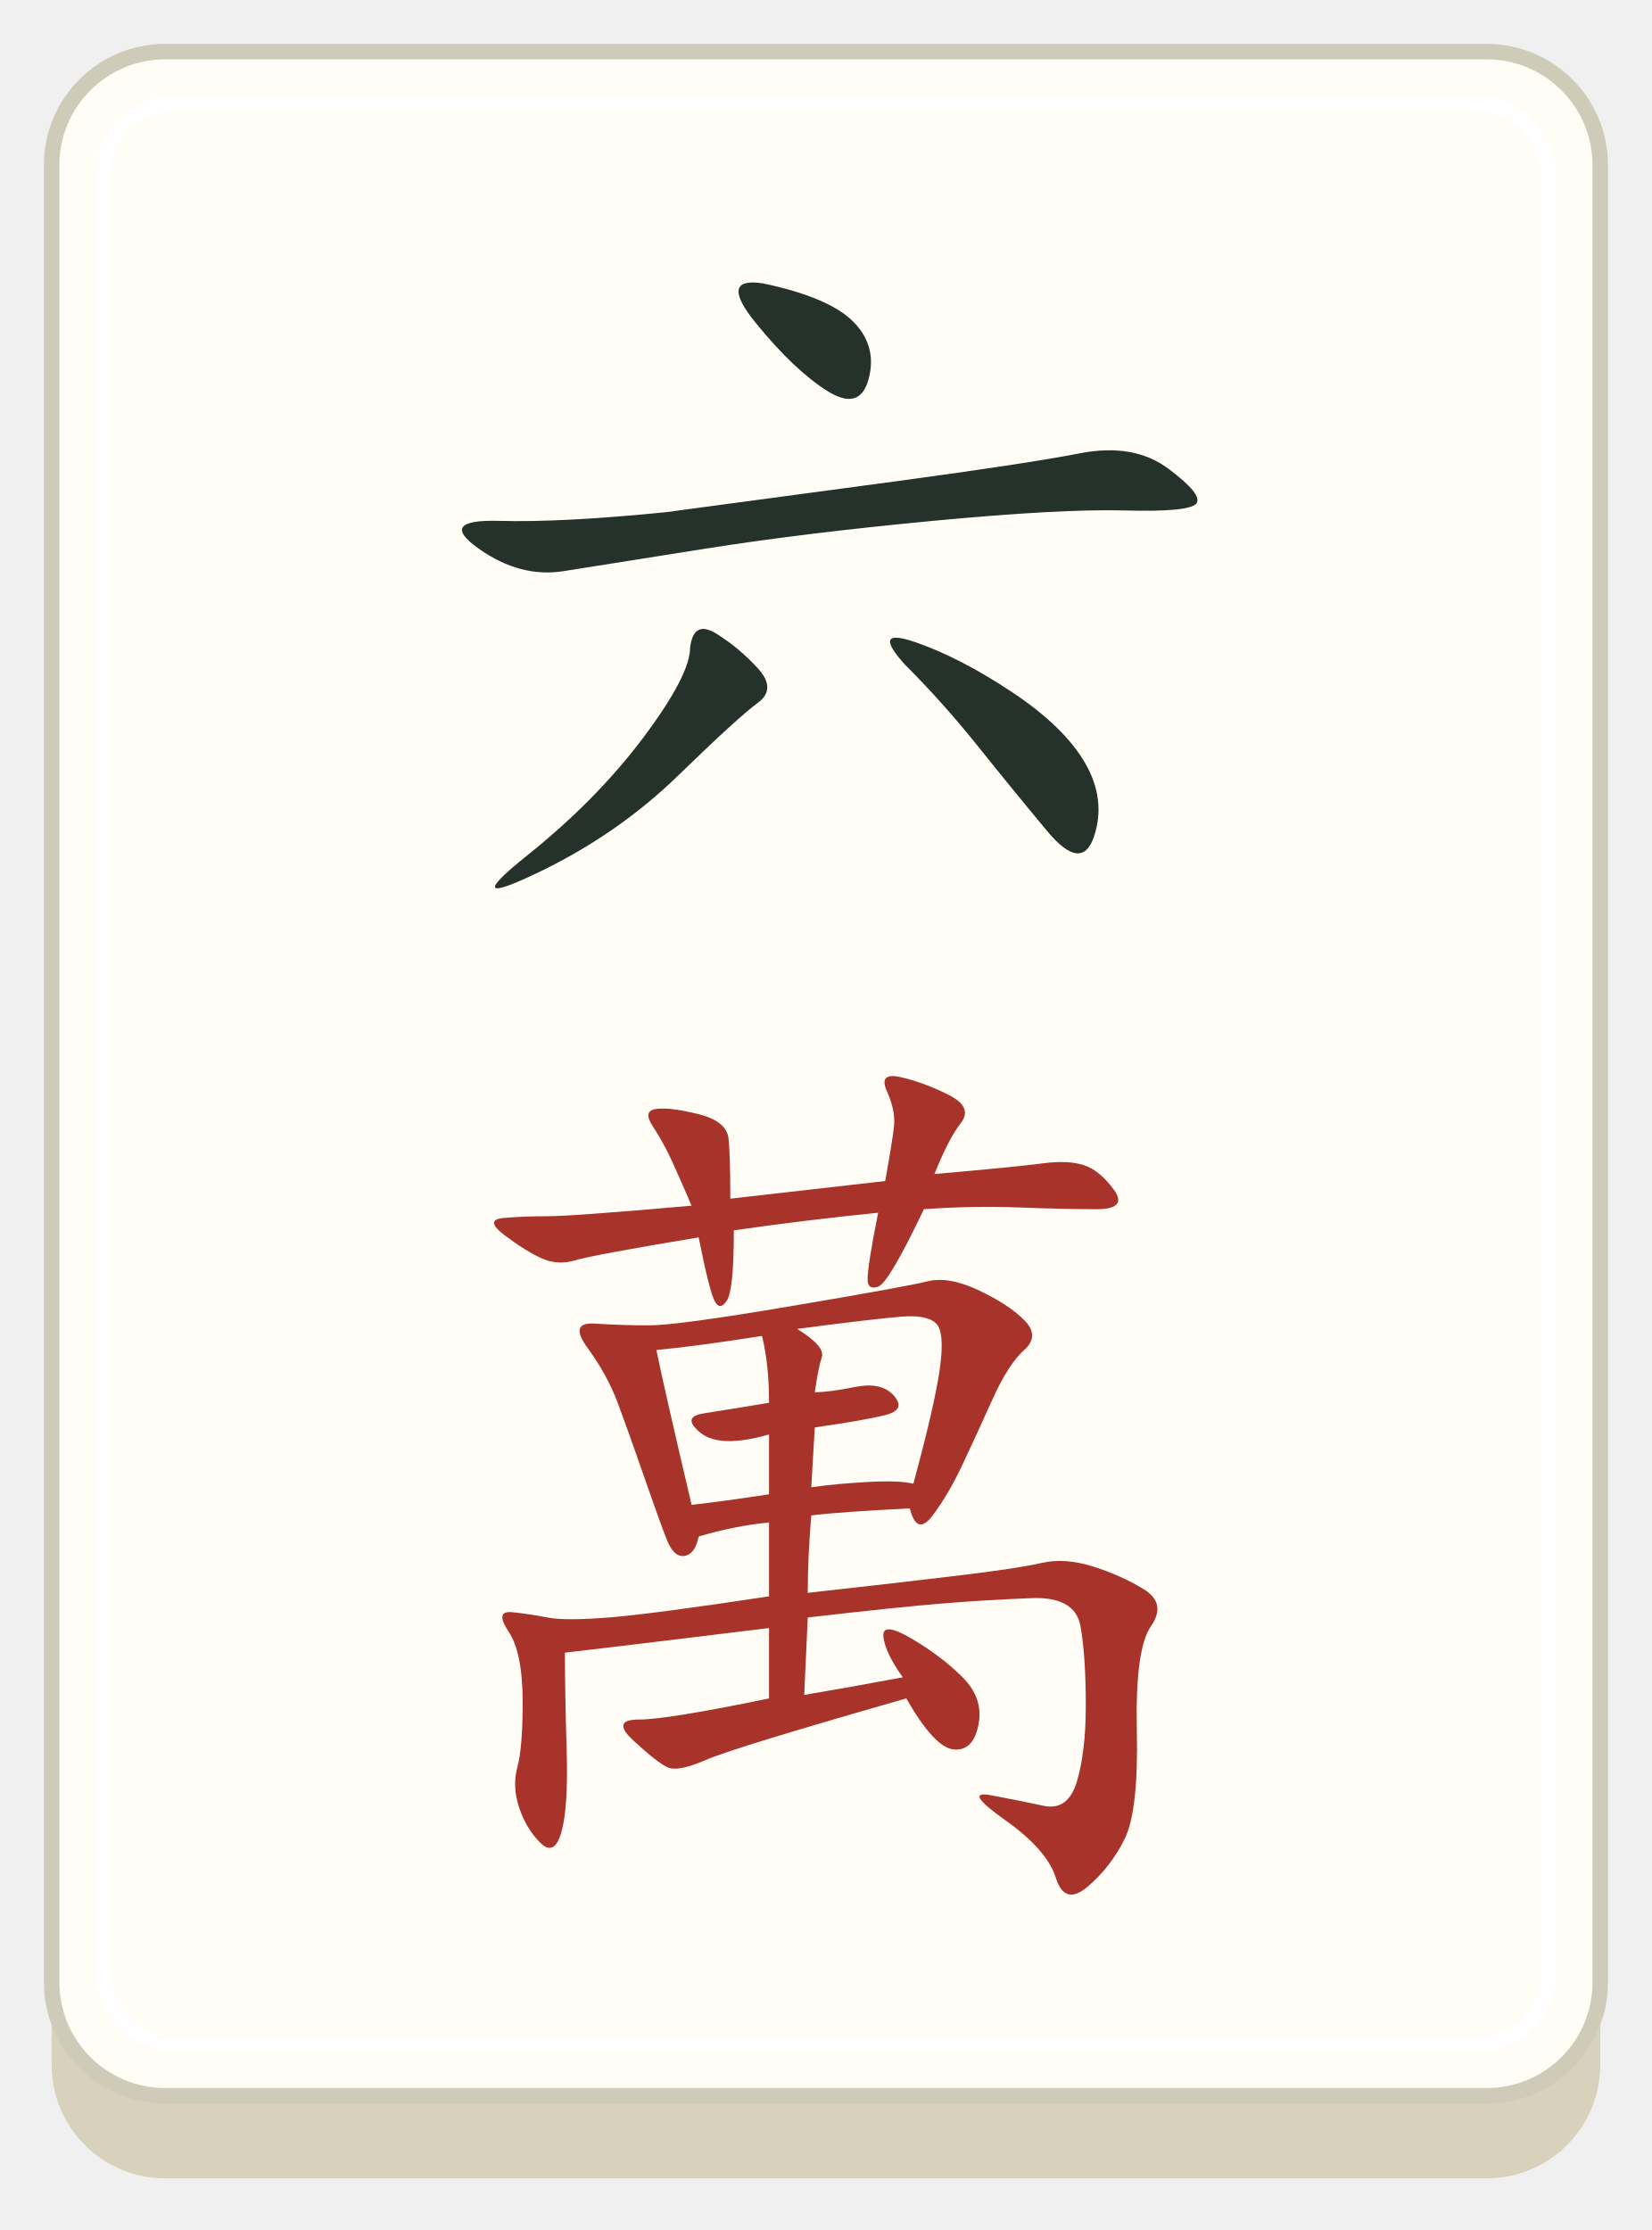
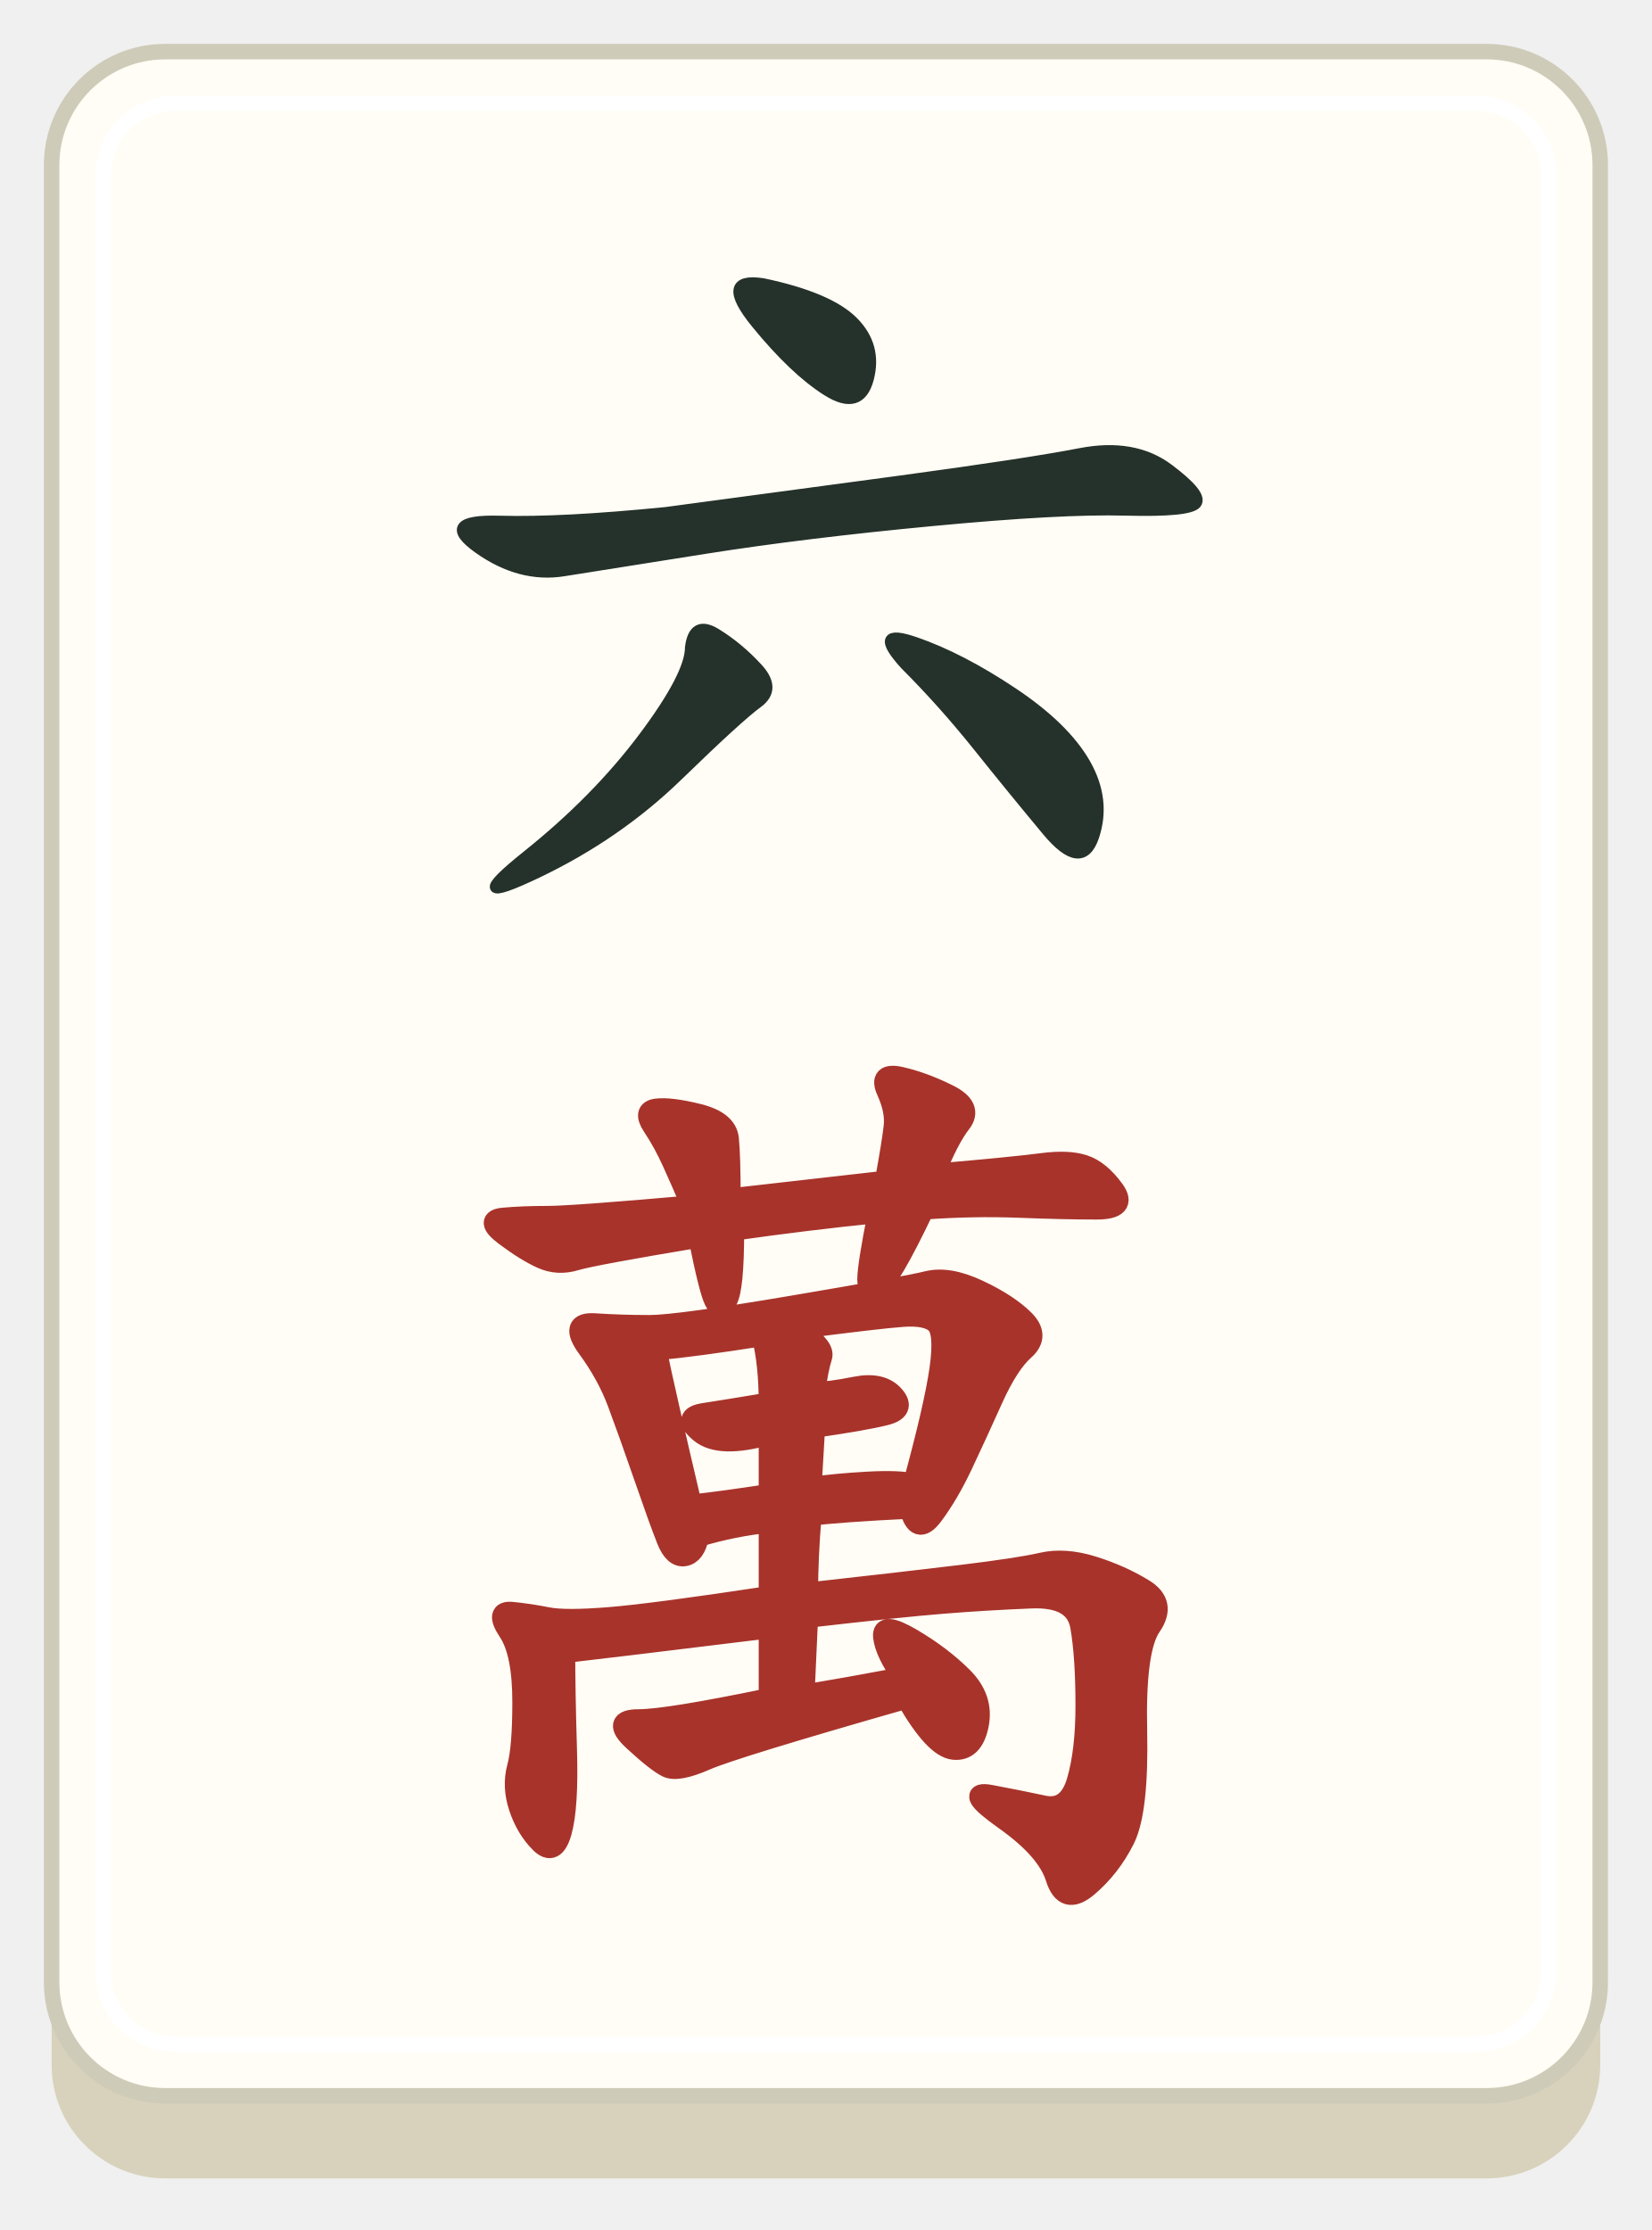
<svg xmlns="http://www.w3.org/2000/svg" viewBox="0 0 160 216" width="160" height="216" data-suit="wan" data-rank="6" role="img" aria-label="六万">
  <rect x="5" y="13" width="150" height="198" rx="11" fill="#d8d2bc" />
  <rect x="5" y="5" width="150" height="198" rx="11" fill="#fffdf5" stroke="#cecbb9" stroke-width="1.5" />
  <rect x="10" y="10" width="140" height="188" rx="7" fill="none" stroke="#ffffff" stroke-width="1.5" />
-   <path data-character="六" d="M32.422,42.578C40.234,41.536 48.958,40.365 58.594,39.063C68.229,37.76 75.065,36.719 79.102,35.938C83.138,35.156 86.458,35.742 89.063,37.695C91.667,39.648 92.708,40.951 92.188,41.602C91.667,42.253 88.997,42.513 84.18,42.383C79.362,42.253 72.135,42.643 62.5,43.555C52.865,44.466 44.336,45.508 36.914,46.68C29.492,47.852 24.154,48.698 20.898,49.219C17.643,49.74 14.453,48.893 11.328,46.68C8.203,44.466 8.984,43.424 13.672,43.555C18.359,43.685 24.609,43.359 32.422,42.578ZM35.156,57.813C35.417,55.729 36.393,55.208 38.086,56.25C39.779,57.292 41.341,58.594 42.773,60.156C44.206,61.719 44.206,63.021 42.773,64.063C41.341,65.104 38.346,67.839 33.789,72.266C29.232,76.693 23.958,80.339 17.969,83.203C11.979,86.068 11.589,85.417 16.797,81.25C22.005,77.083 26.367,72.656 29.883,67.969C33.398,63.281 35.156,59.896 35.156,57.813ZM59.375,59.766C56.771,56.901 57.161,56.055 60.547,57.227C63.932,58.398 67.578,60.286 71.484,62.891C75.391,65.495 78.125,68.164 79.688,70.898C81.25,73.633 81.576,76.367 80.664,79.102C79.753,81.836 77.995,81.641 75.391,78.516C72.786,75.391 70.182,72.201 67.578,68.945C64.974,65.69 62.24,62.63 59.375,59.766ZM43.359,16.797C48.307,17.839 51.693,19.271 53.516,21.094C55.339,22.917 55.924,25.065 55.273,27.539C54.622,30.013 53.06,30.469 50.586,28.906C48.112,27.344 45.443,24.805 42.578,21.289C39.714,17.773 39.974,16.276 43.359,16.797Z" transform="translate(36.6231 13.0075) scale(0.8597)" fill="#25312b" />
-   <path data-character="萬" d="M59.375,52.344C54.167,52.604 50.521,52.865 48.438,53.125C48.177,56.25 48.047,59.115 48.047,61.719C55.078,60.938 60.742,60.286 65.039,59.766C69.336,59.245 72.331,58.789 74.023,58.398C75.716,58.008 77.604,58.138 79.688,58.789C81.771,59.44 83.659,60.286 85.352,61.328C87.044,62.37 87.305,63.737 86.133,65.43C84.961,67.122 84.44,70.964 84.57,76.953C84.701,82.943 84.245,86.979 83.203,89.063C82.161,91.146 80.794,92.904 79.102,94.336C77.409,95.768 76.237,95.443 75.586,93.359C74.935,91.276 73.047,89.128 69.922,86.914C66.797,84.701 66.276,83.789 68.359,84.18C70.443,84.57 72.396,84.961 74.219,85.352C76.042,85.742 77.279,84.831 77.93,82.617C78.581,80.404 78.906,77.604 78.906,74.219C78.906,70.573 78.711,67.643 78.32,65.43C77.93,63.216 76.107,62.174 72.852,62.305C69.596,62.435 66.341,62.63 63.086,62.891C59.831,63.151 54.818,63.672 48.047,64.453L47.656,73.047C50.781,72.526 54.427,71.875 58.594,71.094C57.292,69.271 56.576,67.773 56.445,66.602C56.315,65.43 57.357,65.495 59.57,66.797C61.784,68.099 63.672,69.531 65.234,71.094C66.797,72.656 67.383,74.414 66.992,76.367C66.602,78.32 65.69,79.232 64.258,79.102C62.826,78.971 61.068,77.083 58.984,73.438C46.224,77.083 38.802,79.362 36.719,80.273C34.635,81.185 33.203,81.445 32.422,81.055C31.641,80.664 30.404,79.688 28.711,78.125C27.018,76.563 27.214,75.781 29.297,75.781C31.38,75.781 36.198,75 43.75,73.438L43.75,65.625C30.99,67.188 23.438,68.099 21.094,68.359C21.094,71.224 21.159,74.805 21.289,79.102C21.419,83.398 21.224,86.458 20.703,88.281C20.182,90.104 19.401,90.495 18.359,89.453C17.318,88.411 16.536,87.109 16.016,85.547C15.495,83.984 15.43,82.487 15.82,81.055C16.211,79.622 16.406,77.214 16.406,73.828C16.406,70.182 15.885,67.578 14.844,66.016C13.802,64.453 13.932,63.737 15.234,63.867C16.536,63.997 17.839,64.193 19.141,64.453C20.443,64.714 22.721,64.714 25.977,64.453C29.232,64.193 35.156,63.411 43.75,62.109L43.75,53.906C41.146,54.167 38.542,54.688 35.938,55.469C35.677,56.771 35.156,57.487 34.375,57.617C33.594,57.747 32.943,57.161 32.422,55.859C31.901,54.557 31.055,52.214 29.883,48.828C28.711,45.443 27.734,42.708 26.953,40.625C26.172,38.542 25.065,36.523 23.633,34.57C22.201,32.617 22.461,31.706 24.414,31.836C26.367,31.966 28.385,32.031 30.469,32.031C32.552,32.031 37.826,31.315 46.289,29.883C54.753,28.451 59.766,27.539 61.328,27.148C62.891,26.758 64.779,27.083 66.992,28.125C69.206,29.167 70.898,30.273 72.07,31.445C73.242,32.617 73.242,33.724 72.07,34.766C70.898,35.807 69.727,37.63 68.555,40.234C67.383,42.839 66.276,45.247 65.234,47.461C64.193,49.674 63.086,51.563 61.914,53.125C60.742,54.688 59.896,54.427 59.375,52.344ZM55.859,19.531C50.651,20.052 45.313,20.703 39.844,21.484C39.844,25.911 39.583,28.516 39.063,29.297C38.542,30.078 38.086,30.078 37.695,29.297C37.305,28.516 36.719,26.172 35.938,22.266C28.125,23.568 23.568,24.414 22.266,24.805C20.964,25.195 19.727,25.13 18.555,24.609C17.383,24.089 16.016,23.242 14.453,22.07C12.891,20.898 12.826,20.247 14.258,20.117C15.69,19.987 17.318,19.922 19.141,19.922C20.964,19.922 26.302,19.531 35.156,18.75C34.375,16.927 33.659,15.299 33.008,13.867C32.357,12.435 31.641,11.133 30.859,9.961C30.078,8.789 30.208,8.138 31.25,8.008C32.292,7.878 33.854,8.073 35.938,8.594C38.021,9.115 39.128,10.026 39.258,11.328C39.388,12.63 39.453,14.844 39.453,17.969L56.641,16.016C57.161,13.151 57.487,11.133 57.617,9.961C57.747,8.789 57.487,7.487 56.836,6.055C56.185,4.622 56.706,4.102 58.398,4.492C60.091,4.883 61.849,5.534 63.672,6.445C65.495,7.357 65.951,8.398 65.039,9.57C64.128,10.742 63.151,12.63 62.109,15.234C68.099,14.714 72.07,14.323 74.023,14.063C75.977,13.802 77.539,13.867 78.711,14.258C79.883,14.648 80.99,15.56 82.031,16.992C83.073,18.424 82.422,19.141 80.078,19.141C77.734,19.141 74.87,19.076 71.484,18.945C68.099,18.815 64.583,18.88 60.938,19.141C58.333,24.609 56.641,27.474 55.859,27.734C55.078,27.995 54.688,27.734 54.688,26.953C54.688,25.911 55.078,23.438 55.859,19.531ZM48.438,50C50.26,49.74 52.344,49.544 54.688,49.414C57.031,49.284 58.724,49.349 59.766,49.609C61.328,43.88 62.305,39.648 62.695,36.914C63.086,34.18 62.956,32.487 62.305,31.836C61.654,31.185 60.417,30.924 58.594,31.055C56.771,31.185 52.865,31.641 46.875,32.422C48.958,33.724 49.87,34.766 49.609,35.547C49.349,36.328 49.089,37.63 48.828,39.453C49.87,39.453 51.367,39.258 53.32,38.867C55.273,38.477 56.706,38.802 57.617,39.844C58.529,40.885 58.203,41.602 56.641,41.992C55.078,42.383 52.474,42.839 48.828,43.359ZM35.156,51.953C37.5,51.693 40.365,51.302 43.75,50.781L43.75,44.141C40.104,45.182 37.565,45.117 36.133,43.945C34.701,42.773 34.831,42.057 36.523,41.797C38.216,41.536 40.625,41.146 43.75,40.625C43.75,37.76 43.49,35.286 42.969,33.203C38.021,33.984 34.115,34.505 31.25,34.766C31.771,37.37 33.073,43.099 35.156,51.953Z" transform="translate(36.3068 100.4205) scale(0.87273)" fill="#a8332b" />
+   <path data-character="六" d="M32.422,42.578C40.234,41.536 48.958,40.365 58.594,39.063C68.229,37.76 75.065,36.719 79.102,35.938C83.138,35.156 86.458,35.742 89.063,37.695C91.667,39.648 92.708,40.951 92.188,41.602C91.667,42.253 88.997,42.513 84.18,42.383C79.362,42.253 72.135,42.643 62.5,43.555C52.865,44.466 44.336,45.508 36.914,46.68C29.492,47.852 24.154,48.698 20.898,49.219C17.643,49.74 14.453,48.893 11.328,46.68C8.203,44.466 8.984,43.424 13.672,43.555C18.359,43.685 24.609,43.359 32.422,42.578ZM35.156,57.813C35.417,55.729 36.393,55.208 38.086,56.25C39.779,57.292 41.341,58.594 42.773,60.156C44.206,61.719 44.206,63.021 42.773,64.063C41.341,65.104 38.346,67.839 33.789,72.266C29.232,76.693 23.958,80.339 17.969,83.203C11.979,86.068 11.589,85.417 16.797,81.25C22.005,77.083 26.367,72.656 29.883,67.969C33.398,63.281 35.156,59.896 35.156,57.813ZM59.375,59.766C56.771,56.901 57.161,56.055 60.547,57.227C63.932,58.398 67.578,60.286 71.484,62.891C75.391,65.495 78.125,68.164 79.688,70.898C81.25,73.633 81.576,76.367 80.664,79.102C79.753,81.836 77.995,81.641 75.391,78.516C72.786,75.391 70.182,72.201 67.578,68.945C64.974,65.69 62.24,62.63 59.375,59.766ZM43.359,16.797C48.307,17.839 51.693,19.271 53.516,21.094C55.339,22.917 55.924,25.065 55.273,27.539C54.622,30.013 53.06,30.469 50.586,28.906C48.112,27.344 45.443,24.805 42.578,21.289C39.714,17.773 39.974,16.276 43.359,16.797Z" transform="translate(36.6231 13.0075) scale(0.8597)" fill="#25312b" stroke="#25312b" stroke-width="1.163" stroke-linejoin="round" />
+   <path data-character="萬" d="M59.375,52.344C54.167,52.604 50.521,52.865 48.438,53.125C48.177,56.25 48.047,59.115 48.047,61.719C55.078,60.938 60.742,60.286 65.039,59.766C69.336,59.245 72.331,58.789 74.023,58.398C75.716,58.008 77.604,58.138 79.688,58.789C81.771,59.44 83.659,60.286 85.352,61.328C87.044,62.37 87.305,63.737 86.133,65.43C84.961,67.122 84.44,70.964 84.57,76.953C84.701,82.943 84.245,86.979 83.203,89.063C82.161,91.146 80.794,92.904 79.102,94.336C77.409,95.768 76.237,95.443 75.586,93.359C74.935,91.276 73.047,89.128 69.922,86.914C66.797,84.701 66.276,83.789 68.359,84.18C70.443,84.57 72.396,84.961 74.219,85.352C76.042,85.742 77.279,84.831 77.93,82.617C78.581,80.404 78.906,77.604 78.906,74.219C78.906,70.573 78.711,67.643 78.32,65.43C77.93,63.216 76.107,62.174 72.852,62.305C69.596,62.435 66.341,62.63 63.086,62.891C59.831,63.151 54.818,63.672 48.047,64.453L47.656,73.047C50.781,72.526 54.427,71.875 58.594,71.094C57.292,69.271 56.576,67.773 56.445,66.602C56.315,65.43 57.357,65.495 59.57,66.797C61.784,68.099 63.672,69.531 65.234,71.094C66.797,72.656 67.383,74.414 66.992,76.367C66.602,78.32 65.69,79.232 64.258,79.102C62.826,78.971 61.068,77.083 58.984,73.438C46.224,77.083 38.802,79.362 36.719,80.273C34.635,81.185 33.203,81.445 32.422,81.055C31.641,80.664 30.404,79.688 28.711,78.125C27.018,76.563 27.214,75.781 29.297,75.781C31.38,75.781 36.198,75 43.75,73.438L43.75,65.625C30.99,67.188 23.438,68.099 21.094,68.359C21.094,71.224 21.159,74.805 21.289,79.102C21.419,83.398 21.224,86.458 20.703,88.281C20.182,90.104 19.401,90.495 18.359,89.453C17.318,88.411 16.536,87.109 16.016,85.547C15.495,83.984 15.43,82.487 15.82,81.055C16.211,79.622 16.406,77.214 16.406,73.828C16.406,70.182 15.885,67.578 14.844,66.016C13.802,64.453 13.932,63.737 15.234,63.867C16.536,63.997 17.839,64.193 19.141,64.453C20.443,64.714 22.721,64.714 25.977,64.453C29.232,64.193 35.156,63.411 43.75,62.109L43.75,53.906C41.146,54.167 38.542,54.688 35.938,55.469C35.677,56.771 35.156,57.487 34.375,57.617C33.594,57.747 32.943,57.161 32.422,55.859C31.901,54.557 31.055,52.214 29.883,48.828C28.711,45.443 27.734,42.708 26.953,40.625C26.172,38.542 25.065,36.523 23.633,34.57C22.201,32.617 22.461,31.706 24.414,31.836C26.367,31.966 28.385,32.031 30.469,32.031C32.552,32.031 37.826,31.315 46.289,29.883C54.753,28.451 59.766,27.539 61.328,27.148C62.891,26.758 64.779,27.083 66.992,28.125C69.206,29.167 70.898,30.273 72.07,31.445C73.242,32.617 73.242,33.724 72.07,34.766C70.898,35.807 69.727,37.63 68.555,40.234C67.383,42.839 66.276,45.247 65.234,47.461C64.193,49.674 63.086,51.563 61.914,53.125C60.742,54.688 59.896,54.427 59.375,52.344ZM55.859,19.531C50.651,20.052 45.313,20.703 39.844,21.484C39.844,25.911 39.583,28.516 39.063,29.297C38.542,30.078 38.086,30.078 37.695,29.297C37.305,28.516 36.719,26.172 35.938,22.266C28.125,23.568 23.568,24.414 22.266,24.805C20.964,25.195 19.727,25.13 18.555,24.609C17.383,24.089 16.016,23.242 14.453,22.07C12.891,20.898 12.826,20.247 14.258,20.117C15.69,19.987 17.318,19.922 19.141,19.922C20.964,19.922 26.302,19.531 35.156,18.75C34.375,16.927 33.659,15.299 33.008,13.867C32.357,12.435 31.641,11.133 30.859,9.961C30.078,8.789 30.208,8.138 31.25,8.008C32.292,7.878 33.854,8.073 35.938,8.594C38.021,9.115 39.128,10.026 39.258,11.328C39.388,12.63 39.453,14.844 39.453,17.969L56.641,16.016C57.161,13.151 57.487,11.133 57.617,9.961C57.747,8.789 57.487,7.487 56.836,6.055C56.185,4.622 56.706,4.102 58.398,4.492C60.091,4.883 61.849,5.534 63.672,6.445C65.495,7.357 65.951,8.398 65.039,9.57C64.128,10.742 63.151,12.63 62.109,15.234C68.099,14.714 72.07,14.323 74.023,14.063C75.977,13.802 77.539,13.867 78.711,14.258C79.883,14.648 80.99,15.56 82.031,16.992C83.073,18.424 82.422,19.141 80.078,19.141C77.734,19.141 74.87,19.076 71.484,18.945C68.099,18.815 64.583,18.88 60.938,19.141C58.333,24.609 56.641,27.474 55.859,27.734C55.078,27.995 54.688,27.734 54.688,26.953C54.688,25.911 55.078,23.438 55.859,19.531ZM48.438,50C50.26,49.74 52.344,49.544 54.688,49.414C57.031,49.284 58.724,49.349 59.766,49.609C61.328,43.88 62.305,39.648 62.695,36.914C63.086,34.18 62.956,32.487 62.305,31.836C61.654,31.185 60.417,30.924 58.594,31.055C56.771,31.185 52.865,31.641 46.875,32.422C48.958,33.724 49.87,34.766 49.609,35.547C49.349,36.328 49.089,37.63 48.828,39.453C49.87,39.453 51.367,39.258 53.32,38.867C55.273,38.477 56.706,38.802 57.617,39.844C58.529,40.885 58.203,41.602 56.641,41.992C55.078,42.383 52.474,42.839 48.828,43.359ZM35.156,51.953C37.5,51.693 40.365,51.302 43.75,50.781L43.75,44.141C40.104,45.182 37.565,45.117 36.133,43.945C34.701,42.773 34.831,42.057 36.523,41.797C38.216,41.536 40.625,41.146 43.75,40.625C43.75,37.76 43.49,35.286 42.969,33.203C38.021,33.984 34.115,34.505 31.25,34.766C31.771,37.37 33.073,43.099 35.156,51.953Z" transform="translate(36.3068 100.4205) scale(0.87273)" fill="#a8332b" stroke="#a8332b" stroke-width="2.292" stroke-linejoin="round" />
</svg>
